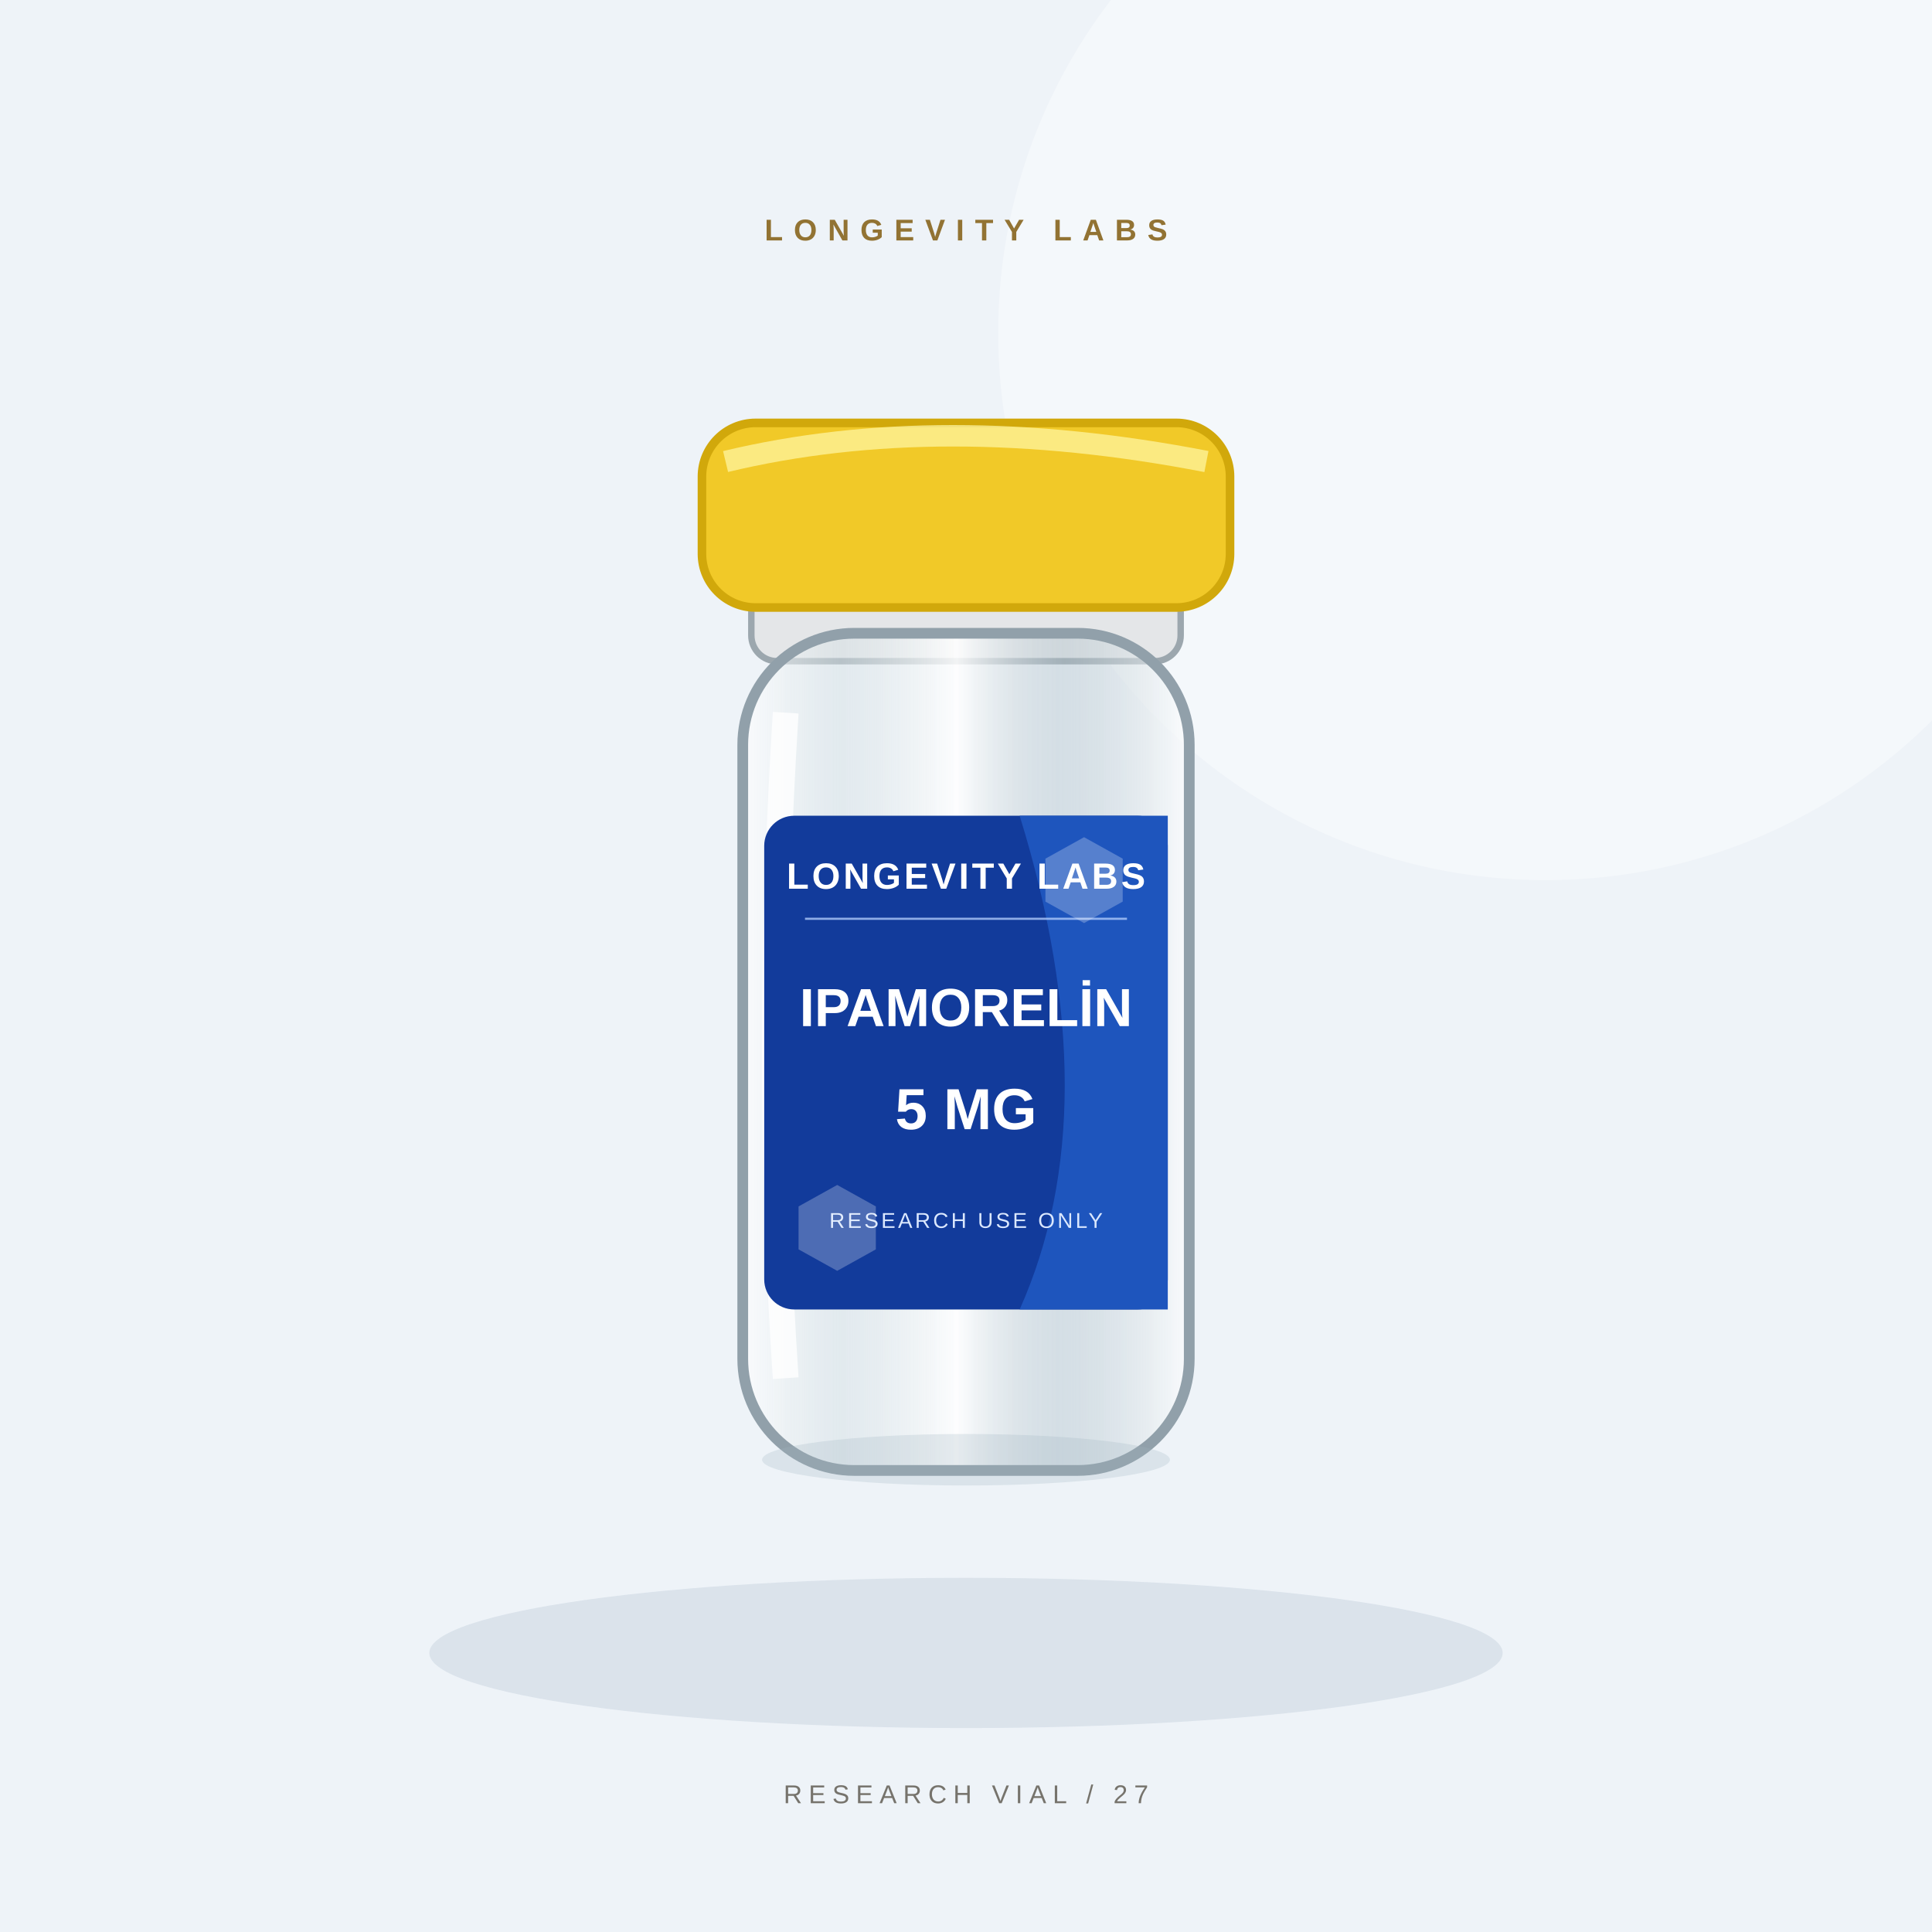
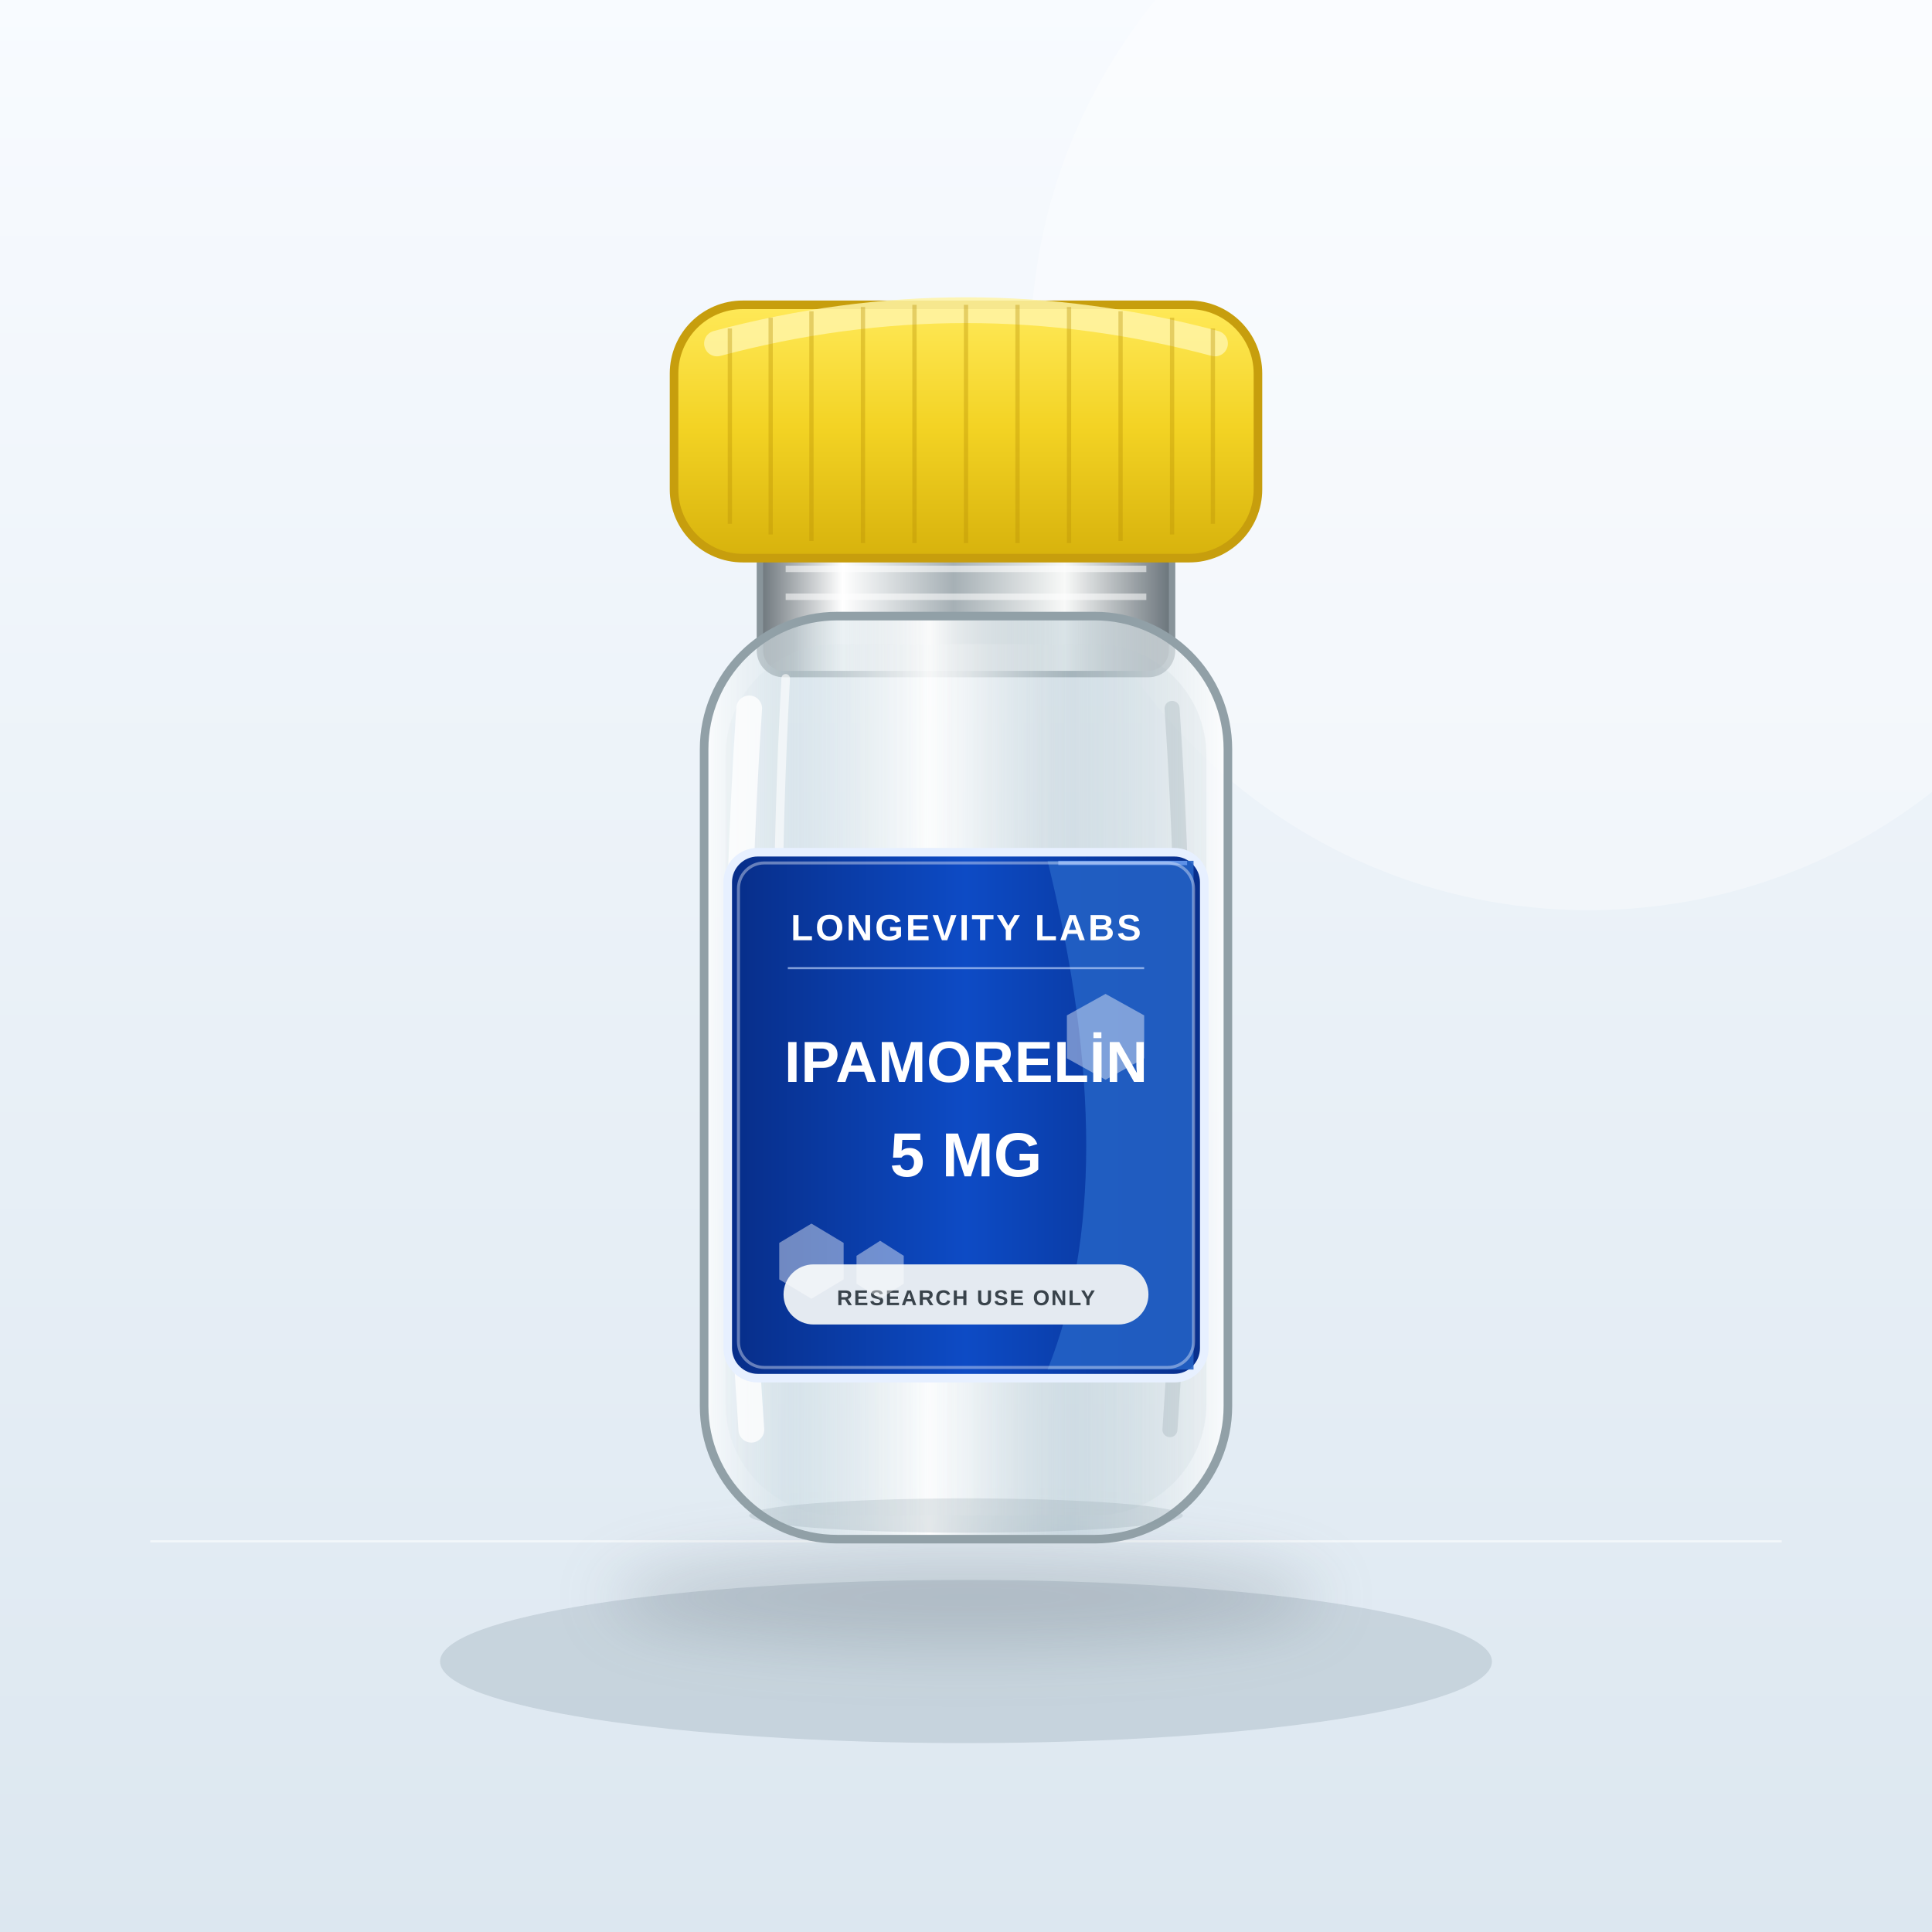
<svg xmlns="http://www.w3.org/2000/svg" width="900" height="900" viewBox="0 0 900 900" role="img" aria-labelledby="title desc">
  <defs>
+     <linearGradient id="vialBg" x2="0" y2="1">
+       <stop stop-color="#f8fbff" />
+       <stop offset="1" stop-color="#dce7f0" />
+     </linearGradient>
+     <linearGradient id="silver" x2="1">
+       <stop stop-color="#6c757b" />
+       <stop offset=".2" stop-color="#fff" />
+       <stop offset=".47" stop-color="#a6b0b5" />
+       <stop offset=".74" stop-color="#f8f9f8" />
+       <stop offset="1" stop-color="#69737a" />
+     </linearGradient>
+     <linearGradient id="yellowCap" x2="0" y2="1">
+       <stop stop-color="#ffe958" />
+       <stop offset=".48" stop-color="#f3d324" />
+       <stop offset="1" stop-color="#d7b20c" />
+     </linearGradient>
+     <linearGradient id="vialGlass" x2="1">
+       <stop stop-color="#fff" stop-opacity=".78" />
+       <stop offset=".17" stop-color="#cedde4" stop-opacity=".5" />
+       <stop offset=".43" stop-color="#fff" stop-opacity=".92" />
+       <stop offset=".7" stop-color="#b8cbd4" stop-opacity=".48" />
+       <stop offset="1" stop-color="#fff" stop-opacity=".8" />
+     </linearGradient>
+     <linearGradient id="innerGlass" x2="1">
+       <stop stop-color="#a8c1ca" stop-opacity=".2" />
+       <stop offset=".5" stop-color="#fff" stop-opacity=".5" />
+       <stop offset="1" stop-color="#91a9b2" stop-opacity=".28" />
+     </linearGradient>
+     <linearGradient id="labelBlue" x2="1">
+       <stop stop-color="#072d88" />
+       <stop offset=".5" stop-color="#0d4bc5" />
+       <stop offset="1" stop-color="#082e8a" />
+     </linearGradient>
    <linearGradient id="clearGlass" x2="1">
      <stop stop-color="#fff" stop-opacity=".72" />
      <stop offset=".22" stop-color="#d5e0e4" stop-opacity=".48" />
      <stop offset=".48" stop-color="#fff" stop-opacity=".86" />
      <stop offset=".72" stop-color="#aec0c9" stop-opacity=".4" />
      <stop offset="1" stop-color="#fff" stop-opacity=".72" />
    </linearGradient>
    <linearGradient id="goldMetal" x2="1">
      <stop stop-color="#8a713d" />
      <stop offset=".25" stop-color="#f2d879" />
      <stop offset=".53" stop-color="#b18d2e" />
      <stop offset=".8" stop-color="#f5da77" />
      <stop offset="1" stop-color="#96782b" />
    </linearGradient>
    <linearGradient id="darkGlass" x2="1">
      <stop stop-color="#080b0c" />
      <stop offset=".26" stop-color="#25292a" />
      <stop offset=".5" stop-color="#090b0b" />
      <stop offset=".76" stop-color="#242727" />
      <stop offset="1" stop-color="#080a0a" />
    </linearGradient>
+     <filter id="softShadow" x="-50%" y="-100%" width="200%" height="300%">
+       <feGaussianBlur stdDeviation="14" />
+     </filter>
  </defs>
-   <rect width="900" height="900" fill="#eef3f8" />
-   <ellipse cx="450" cy="770" rx="250" ry="35" fill="#a8b9ca" opacity=".28" />
-   <circle cx="720" cy="155" r="255" fill="#fff" opacity=".38" />
+   <rect width="900" height="900" fill="url(#vialBg)" />
+   <ellipse cx="450" cy="774" rx="245" ry="38" fill="#6d8290" opacity=".22" />
+   <circle cx="740" cy="164" r="260" fill="#fff" opacity=".34" />
+   <path d="M70 718h760" stroke="#fff" stroke-opacity=".58" />
  <g>
    <g>
-       <rect x="350" y="246" width="200" height="62" rx="12" fill="#e4e6e8" stroke="#9ca7ae" stroke-width="3" />
-       <rect x="327" y="197" width="246" height="86" rx="25" fill="#f1c928" stroke="#d1a80b" stroke-width="4" />
-       <path d="M338 215q100-24 224 0" fill="none" stroke="#fff6a4" stroke-width="10" opacity=".72" />
-       <rect x="346" y="295" width="208" height="390" rx="52" fill="url(#clearGlass)" stroke="#91a0aa" stroke-width="5" />
-       <path d="M366 332q-10 160 0 310" fill="none" stroke="#fff" stroke-width="12" opacity=".8" />
-       <ellipse cx="450" cy="680" rx="95" ry="12" fill="#9eb4c0" opacity=".25" />
-       <rect x="356" y="380" width="188" height="230" rx="14" fill="#123b9b" />
-       <path d="M475 380h69v230h-69q42-94 0-230" fill="#1e55bd" />
-       <text x="450" y="414" text-anchor="middle" fill="#fff" font-family="Arial,sans-serif" font-size="17" font-weight="700" letter-spacing="1.4">LONGEVITY LABS</text>
-       <path d="M375 428h150" stroke="#b7d2ff" opacity=".75" />
-       <text x="450" y="478" text-anchor="middle" fill="#fff" font-family="Arial,sans-serif" font-size="25" font-weight="800">IPAMORELİN</text>
-       <text x="450" y="526" text-anchor="middle" fill="#fff" font-family="Arial,sans-serif" font-size="27" font-weight="800">5 MG</text>
-       <text x="450" y="572" text-anchor="middle" fill="#dbe8ff" font-family="Arial,sans-serif" font-size="10" letter-spacing="1.2">RESEARCH USE ONLY</text>
-       <g fill="#fff" opacity=".25">
-         <path d="m505 390 18 10v20l-18 10-18-10v-20z" />
-         <path d="m390 552 18 10v20l-18 10-18-10v-20z" />
+       <ellipse cx="450" cy="744" rx="166" ry="22" fill="#52616a" opacity=".22" filter="url(#softShadow)" />
+       <rect x="354" y="239" width="192" height="75" rx="11" fill="url(#silver)" stroke="#88949a" stroke-width="3" />
+       <path d="M366 252h168M366 265h168M366 278h168" stroke="#fff" stroke-opacity=".55" stroke-width="3" />
+       <rect x="314" y="142" width="272" height="118" rx="32" fill="url(#yellowCap)" stroke="#c79e0d" stroke-width="4" />
+       <path d="M334 160Q450 129 566 160" fill="none" stroke="#fff4a6" stroke-width="12" stroke-linecap="round" opacity=".84" />
+       <g stroke="#b88f08" stroke-opacity=".37" stroke-width="2">
+         <path d="M340 153v91M359 148v101M378 145v107M402 143v110M426 142v111M450 142v111M474 142v111M498 143v110M522 145v107M546 148v101M565 153v91" />
      </g>
+       <rect x="328" y="287" width="244" height="430" rx="62" fill="url(#vialGlass)" stroke="#91a0a7" stroke-width="4" />
+       <rect x="338" y="300" width="224" height="406" rx="52" fill="url(#innerGlass)" opacity=".34" />
+       <path d="M349 330Q338 493 350 666" fill="none" stroke="#fff" stroke-width="12" stroke-linecap="round" opacity=".78" />
+       <path d="M366 316Q359 445 366 558" fill="none" stroke="#fff" stroke-width="4" stroke-linecap="round" opacity=".6" />
+       <path d="M546 330Q557 493 545 666" fill="none" stroke="#90a1a9" stroke-width="7" stroke-linecap="round" opacity=".28" />
+       <ellipse cx="450" cy="706" rx="101" ry="8" fill="#879aa4" opacity=".22" />
+       <rect x="339" y="397" width="222" height="245" rx="14" fill="url(#labelBlue)" stroke="#e7f0ff" stroke-width="4" />
+       <path d="M488 401h68v237h-68q36-90 0-237" fill="#2260c4" opacity=".9" />
+       <path d="M493 402h60" stroke="#71a2f3" stroke-width="2" opacity=".76" />
+       <text x="450" y="438" text-anchor="middle" fill="#fff" font-family="Arial,sans-serif" font-size="17" font-weight="800" letter-spacing="1.1">LONGEVITY LABS</text>
+       <path d="M367 451h166" stroke="#c8dcff" stroke-opacity=".62" />
+       <text x="450" y="504" text-anchor="middle" fill="#fff" font-family="Arial,sans-serif" font-size="27" font-weight="800" letter-spacing=".2">IPAMORELİN</text>
+       <text x="450" y="548" text-anchor="middle" fill="#fff" font-family="Arial,sans-serif" font-size="29" font-weight="800">5 MG</text>
+       <rect x="365" y="589" width="170" height="28" rx="14" fill="#e4eaf1" />
+       <text x="450" y="608" text-anchor="middle" fill="#39434b" font-family="Arial,sans-serif" font-size="10" font-weight="700" letter-spacing=".7">RESEARCH USE ONLY</text>
+       <g fill="#fff" opacity=".42">
+         <path d="m515 463 18 10v20l-18 10-18-10v-20z" />
+         <path d="m378 570 15 9v17l-15 9-15-9v-17z" />
+         <path d="m410 578 11 7v13l-11 7-11-7v-13z" />
+       </g>
+       <rect x="344" y="402" width="212" height="235" rx="12" fill="none" stroke="#f5f8ff" stroke-opacity=".4" stroke-width="1.4" />
    </g>
  </g>
-   <text x="450" y="112" text-anchor="middle" fill="#927333" font-family="Arial,sans-serif" font-size="14" font-weight="700" letter-spacing="5">LONGEVITY LABS</text>
-   <text x="450" y="840" text-anchor="middle" fill="#76736c" font-family="Arial,sans-serif" font-size="12" letter-spacing="3">RESEARCH VIAL / 27</text>
</svg>
